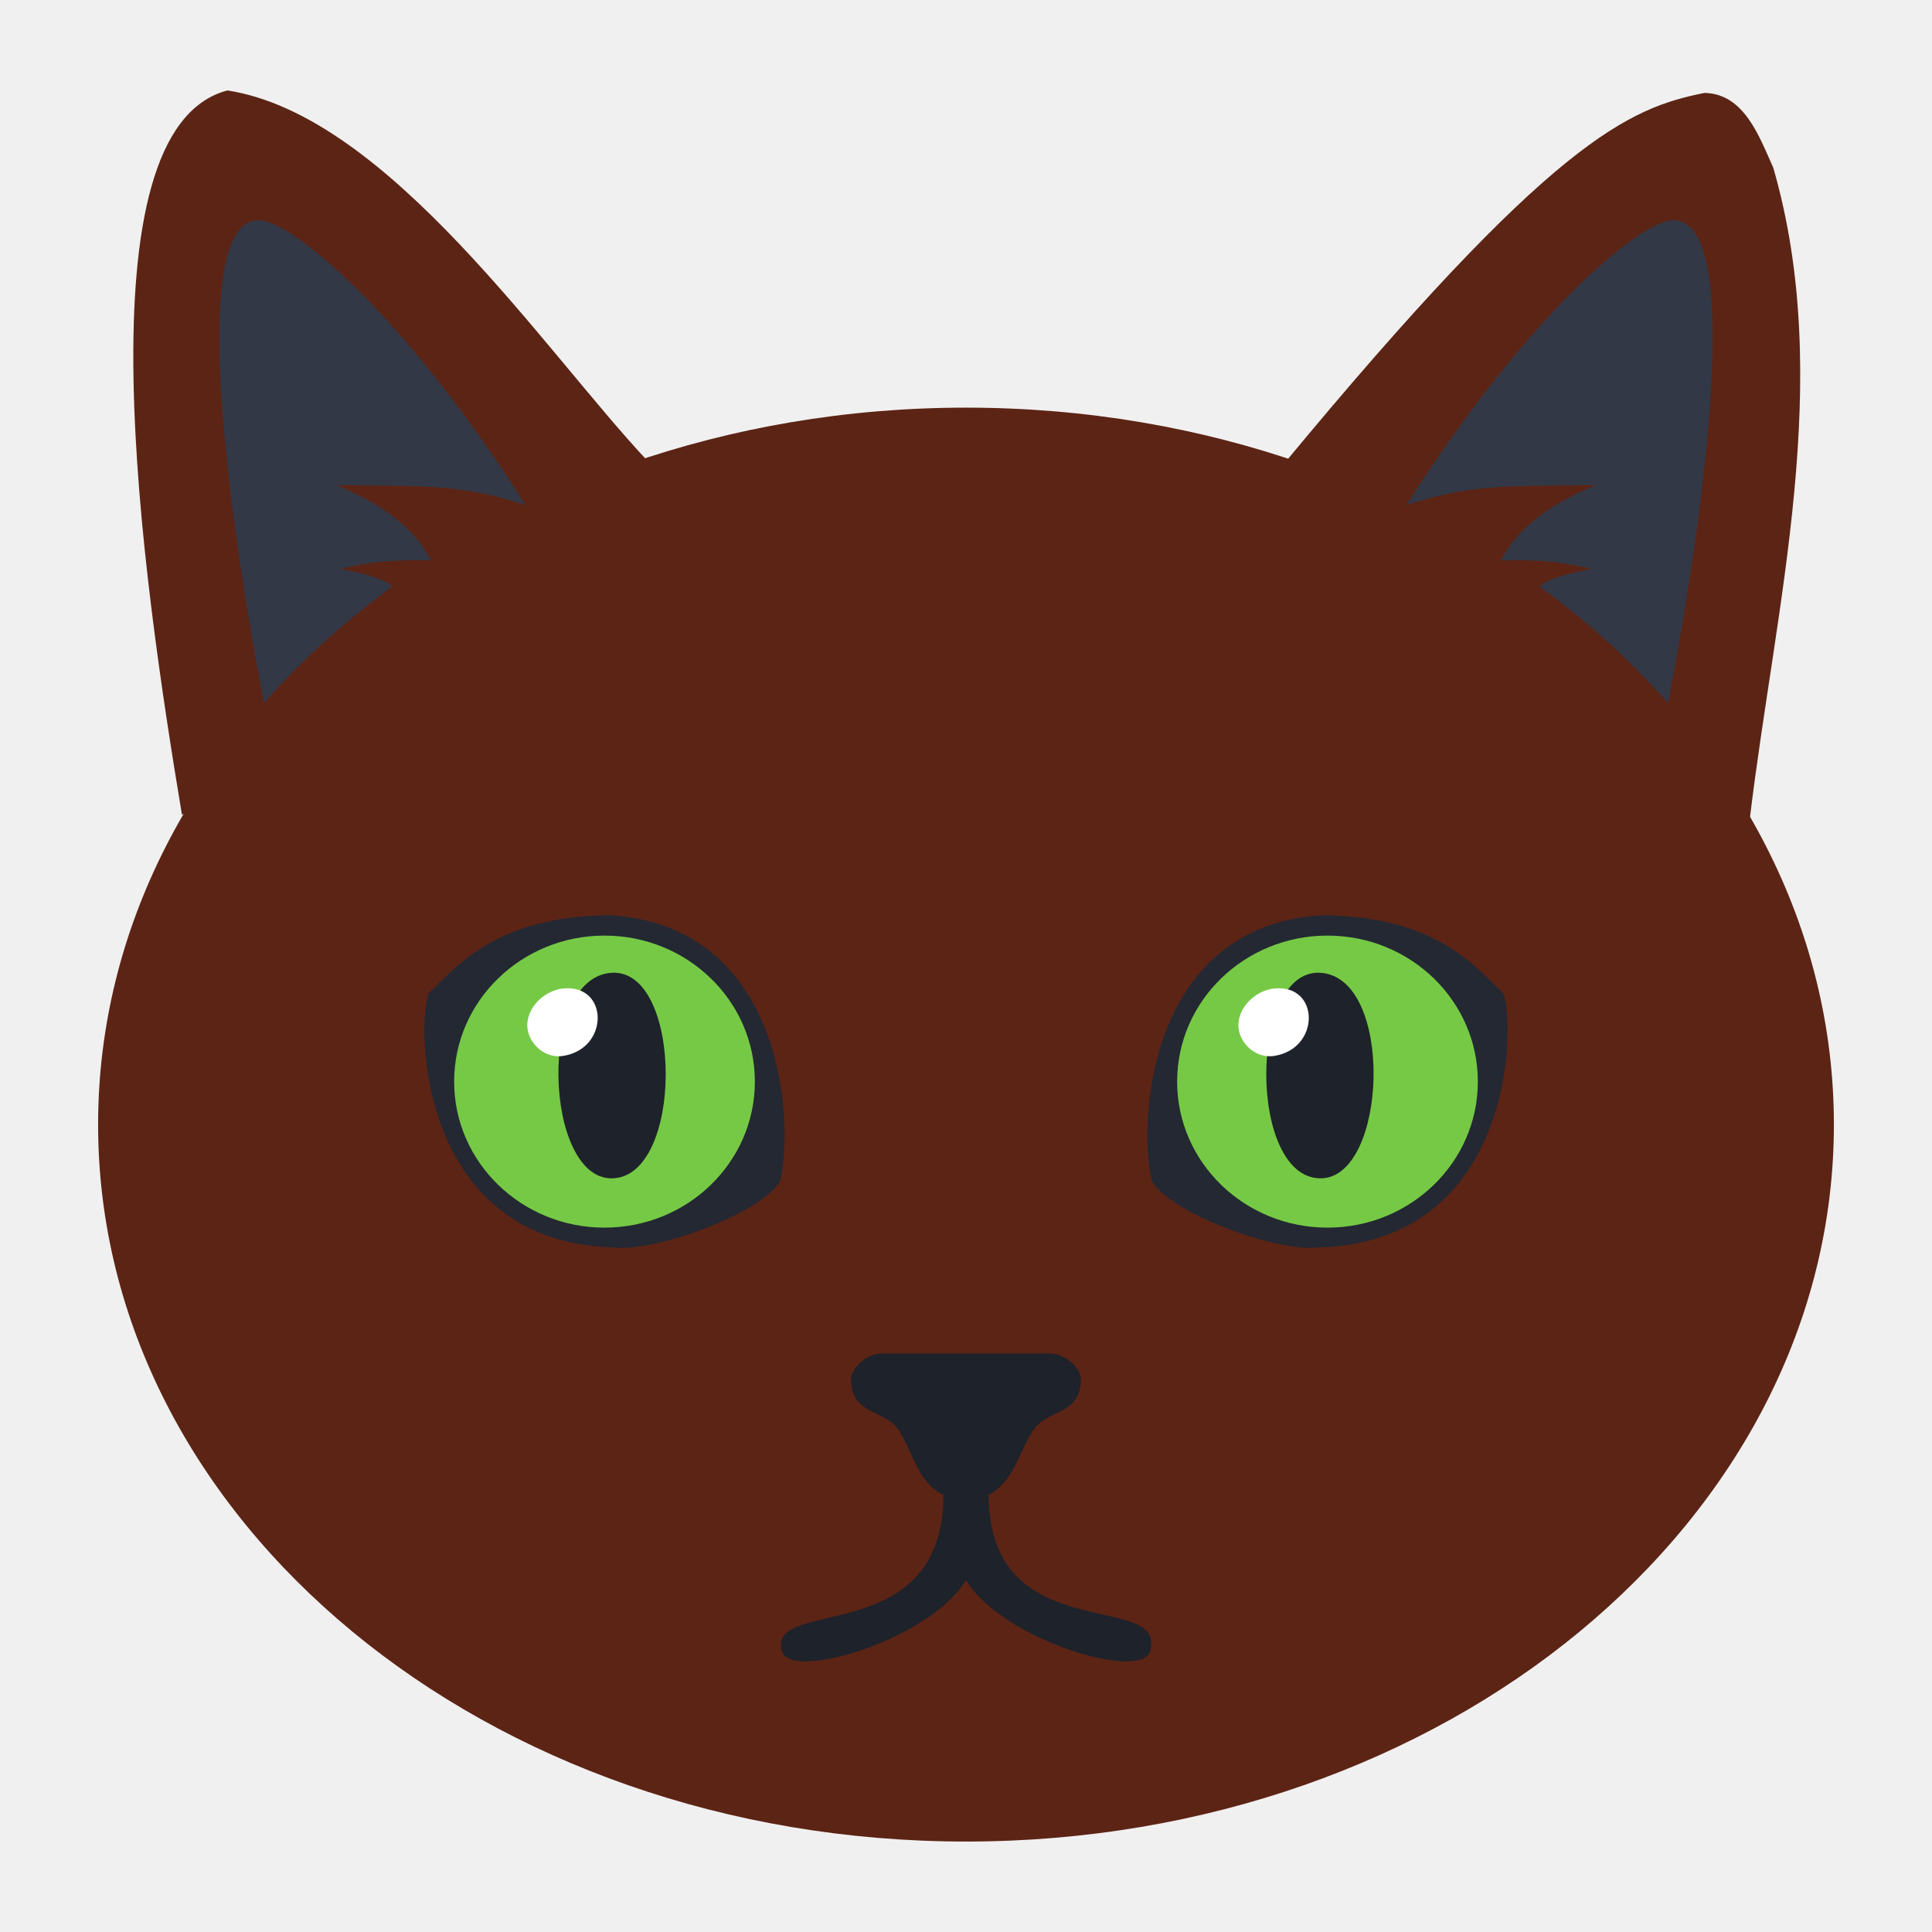
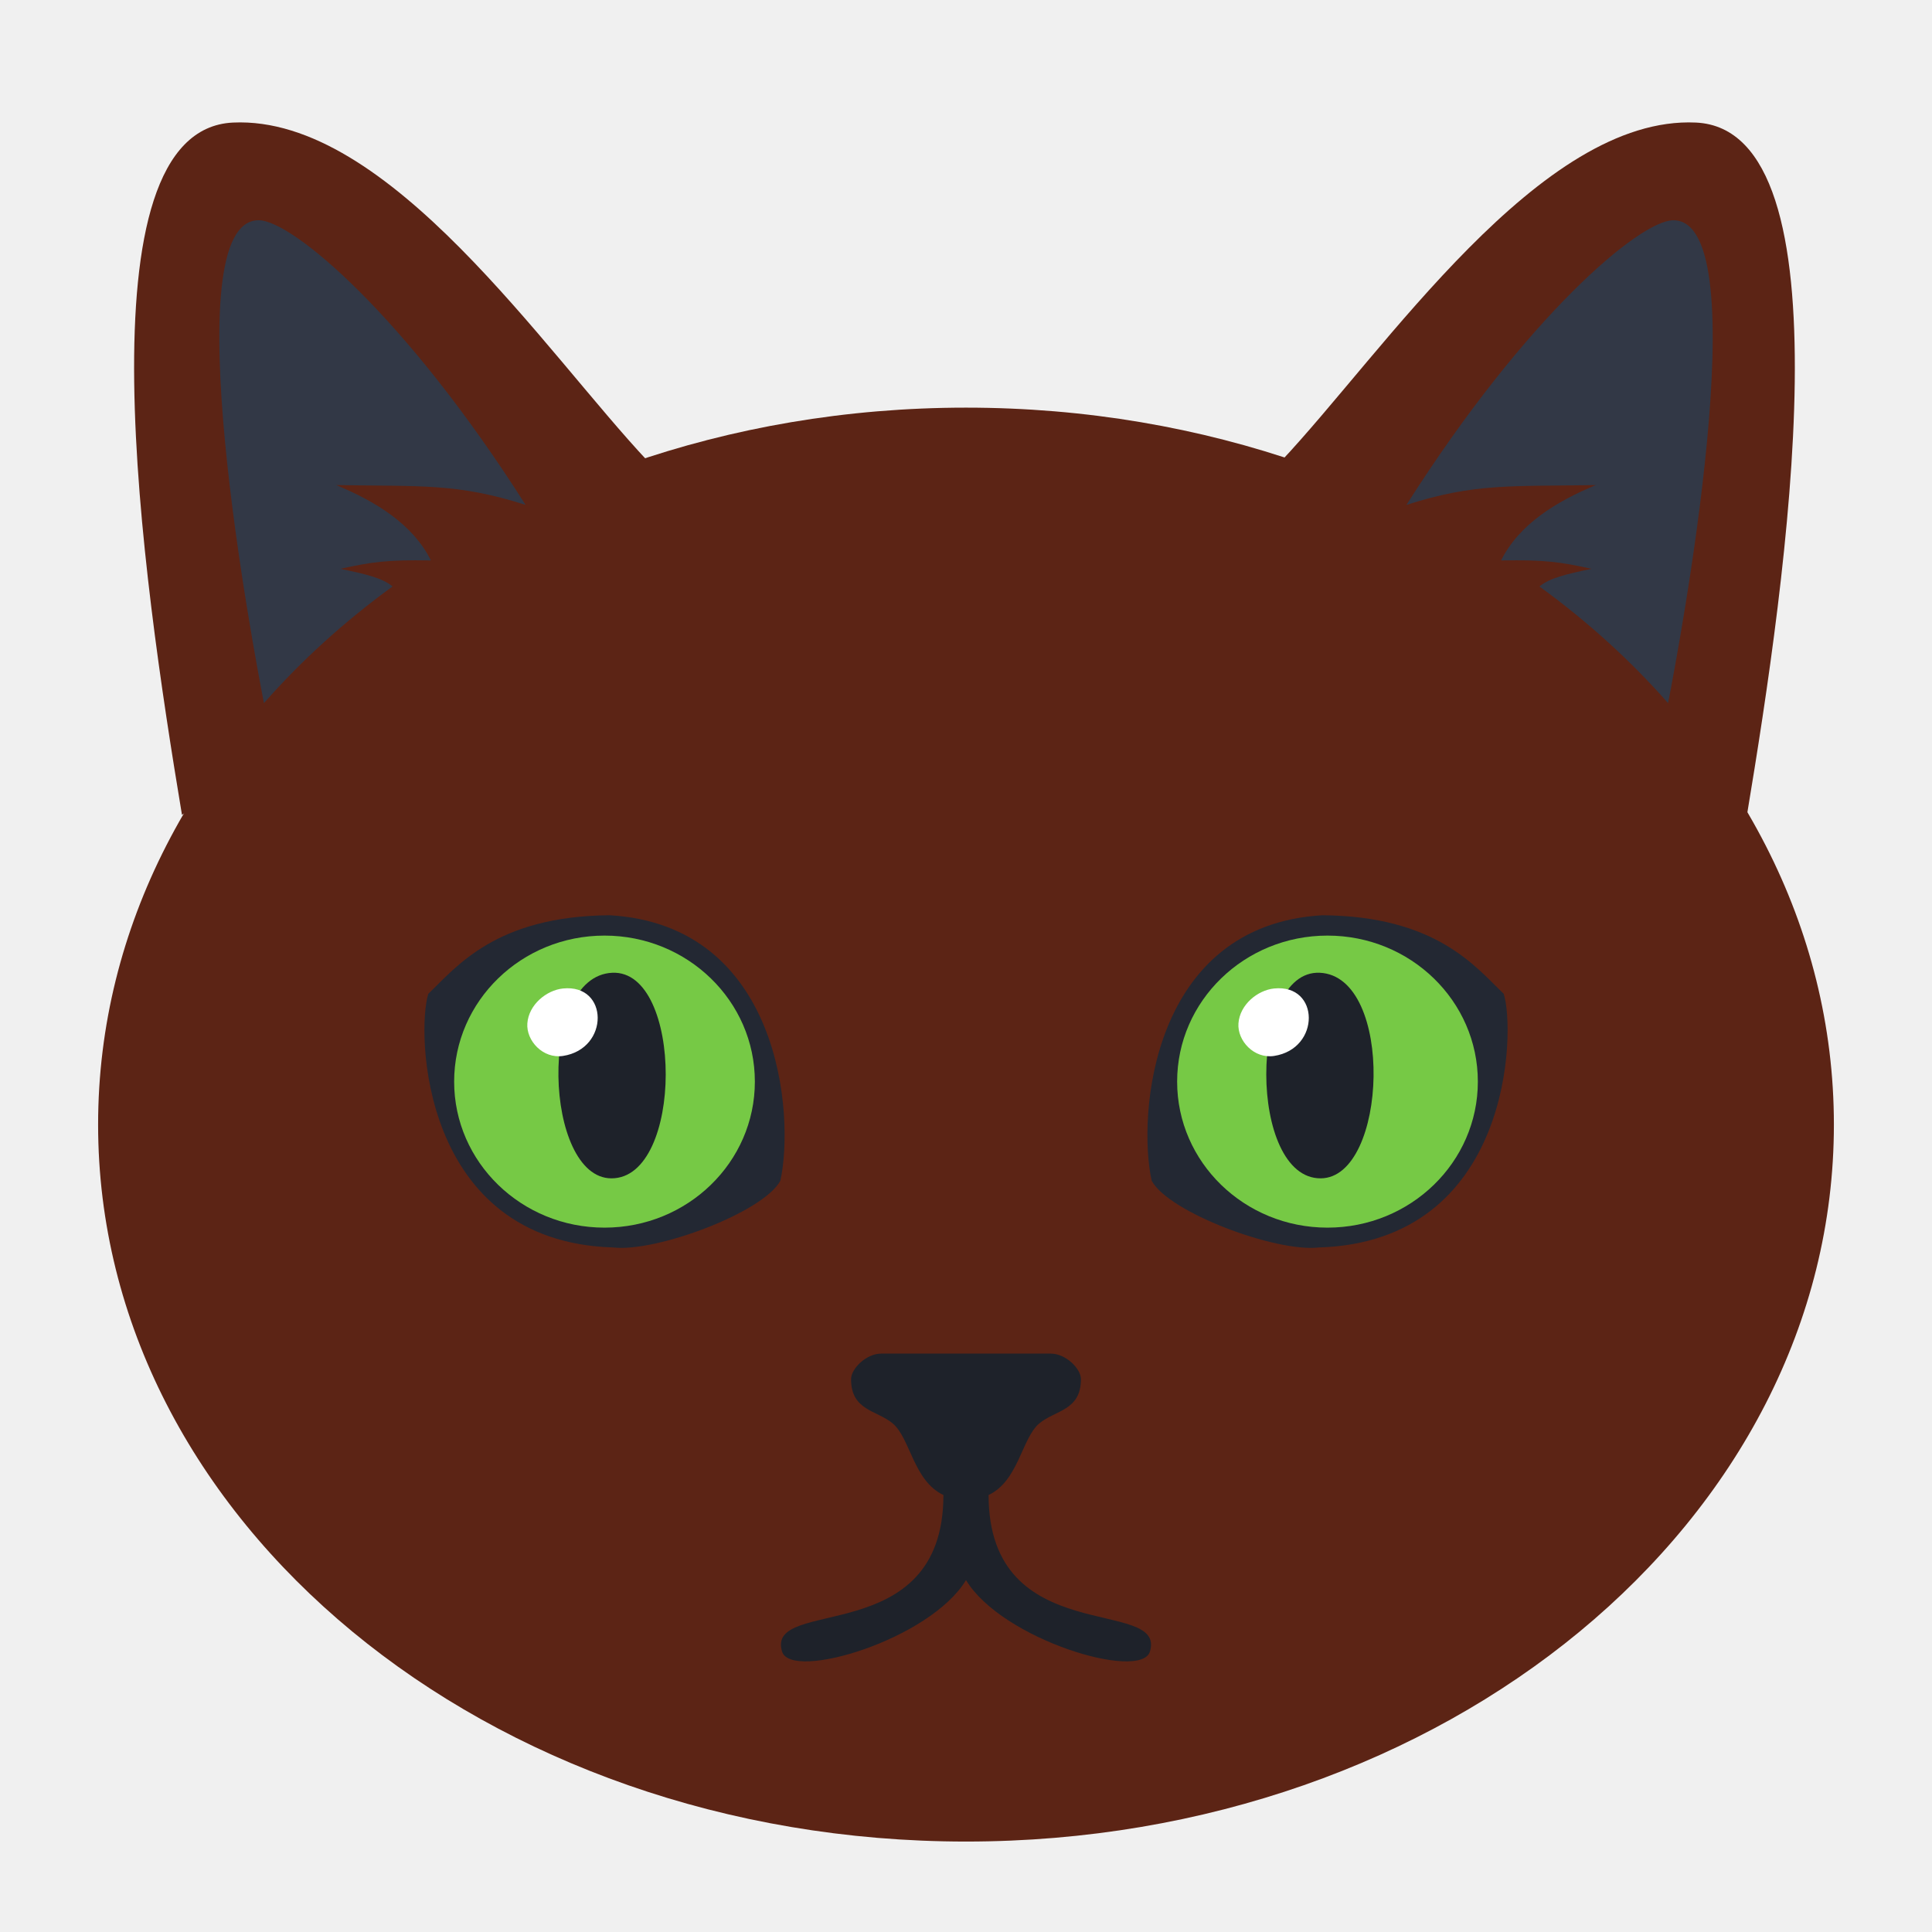
- <svg xmlns="http://www.w3.org/2000/svg" width="512" height="512" version="1.1" viewBox="0 0 512 512">
+ <svg xmlns="http://www.w3.org/2000/svg" width="512" height="512" version="1.1" viewBox="0 0 512 512" xml:space="preserve">
  <ellipse cx="256" cy="298.03" rx="230" ry="190" fill="#5c2415" />
-   <path d="m60.273 23.965c-39.817 10.444-22.552 128.92-12.049 191.98 43.905-28.142 83.651-60.325 123.64-93.529-27.528-29.209-68.819-91.854-111.6-98.449zm391.45 0.658c-20.139 4.022-40.339 12.322-111.6 98.451 38.518 34.746 81.192 63.94 123.64 93.529 6.787-56.442 22.425-115.92 6.176-172.15-3.637-8.03-7.63-19.642-18.225-19.828z" fill="#5c2415" />
-   <path d="m68.623 58.369c-23.088-0.298-1.282 114.62 1.326 127.96 18.606-21.148 42.296-38.896 69.586-52.135-32.009-50.505-62.071-75.712-70.913-75.826zm374.76 0v0.004c-8.835 0.114-38.89 25.301-70.913 75.826 27.29 13.239 50.98 30.987 69.586 52.135 2.611-13.353 24.413-128.26 1.326-127.96z" fill="#323846" />
-   <path d="m89.102 128.55c10.601 4.412 20.313 10.4 25.102 19.971-11.577-0.199-15.645 0.39-23.947 2.213 10.248 2.194 15.119 3.388 16.52 9.447l34.154-25.842c-19.171-6.393-28.742-5.396-51.828-5.789zm333.8 0c-23.086 0.393-32.657-0.604-51.828 5.789l34.154 25.842c1.4-6.058 6.268-7.253 16.52-9.447-8.206-1.802-12.272-2.414-23.947-2.213 4.789-9.571 14.501-15.559 25.102-19.971z" fill="#5c2415" />
-   <path d="m233.5 358.72c-3.903 0-7.959 3.968-7.959 6.773 0 8.392 6.853 8.197 11.055 11.744 4.648 3.924 5.464 15.194 13.418 18.957 0 41.097-47.204 26.768-42.759 41.482 2.379 7.875 39.237-3.139 48.746-18.938 9.509 15.798 46.367 26.812 48.746 18.938 4.998-16.547-42.671-0.284-42.746-41.519 7.672-3.804 8.801-15.033 13.404-18.92 4.202-3.548 11.055-3.352 11.055-11.744 0-2.805-4.056-6.773-7.959-6.773h-45.001" fill="#1e222a" />
+   <path d="m462.97 215.94c-43.905-28.142-83.651-60.325-123.64-93.529 27.528-29.209 68.819-91.854 110.11-89.93s24.03 120.4 13.526 183.46zm-414.75 0c43.905-28.142 83.651-60.325 123.64-93.529-27.528-29.209-68.819-91.854-110.11-89.93s-24.03 120.4-13.526 183.46z" fill="#5c2415" />
+   <path d="m68.623 58.367v2e-3c-23.088-0.298-1.282 114.62 1.326 127.96 9.974-11.337 21.409-21.696 34.076-30.908-2.633-2.237-7.041-3.246-13.768-4.686 8.272-1.817 12.339-2.407 23.82-2.215 0.031-0.02 0.062-0.04 0.094-0.061-4.8-9.534-14.491-15.506-25.068-19.908 22.416 0.381 32.089-0.548 50.182 5.25-31.916-50.243-61.843-75.32-70.662-75.434zm374.76 0.006c-8.813 0.115-38.733 25.169-70.66 75.426 18.09-5.797 27.765-4.867 50.18-5.248-10.579 4.403-20.273 10.374-25.072 19.91 0.029 0.019 0.059 0.04 0.088 0.059 11.585-0.195 15.652 0.419 23.83 2.215-6.731 1.441-11.142 2.449-13.773 4.688 12.669 9.213 24.107 19.574 34.082 30.912 2.611-13.353 24.413-128.26 1.326-127.96z" fill="#323846" />
+   <path d="m233.5 358.72c-3.903 0-7.959 3.968-7.959 6.773 0 8.392 6.853 8.197 11.055 11.744 4.648 3.924 5.464 15.194 13.418 18.957 0 41.097-47.204 26.768-42.759 41.482 2.379 7.875 39.237-3.139 48.746-18.938 9.509 15.799 46.367 26.813 48.746 18.938 4.445-14.714-42.759-0.385-42.759-41.482 7.954-3.763 8.77-15.033 13.418-18.957 4.202-3.547 11.055-3.352 11.055-11.744 0-2.805-4.056-6.773-7.959-6.773z" fill="#1e222a" />
  <path d="m161.53 242.55c-30.155 0.248-40.518 13.639-48.016 20.814-3.145 9.611-2.262 65.691 49.02 67.23 11.374 1.313 39.807-9.32 44.27-17.697 3.799-17.142 0.192-67.745-45.273-70.348zm188.95 0c-45.466 2.603-49.072 53.206-45.273 70.348 4.463 8.377 32.896 19.011 44.27 17.697 51.281-1.539 52.164-57.619 49.02-67.23-7.498-7.175-17.861-20.566-48.016-20.814z" fill="#232833" />
-   <ellipse cx="160.2" cy="286.64" rx="39.846" ry="38.697" fill="#76c945" />
-   <ellipse transform="scale(-1,1)" cx="-351.8" cy="286.64" rx="39.846" ry="38.697" fill="#76c945" />
+   <g fill="#76c945">
+     <ellipse cx="160.2" cy="286.64" rx="39.846" ry="38.697" />
+     <ellipse transform="scale(-1,1)" cx="-351.8" cy="286.64" rx="39.846" ry="38.697" />
+   </g>
  <path d="m162.28 257.79c-19.942 0.859-18.071 54.401-0.277 54.483 19.254 0.087 19.109-55.294 0.277-54.482zm187.44 0c-18.832-0.812-18.976 54.569 0.277 54.482 17.795-0.082 19.664-53.624-0.277-54.483z" fill="#1e222a" />
  <path d="m149.19 261.96c-4.323 0.443-9.076 4.253-9.438 9.25-0.331 4.581 4.13 9.433 9.438 8.625 12.368-1.884 12.178-19.124 0-17.875zm188.45 0c-4.323 0.443-9.076 4.253-9.438 9.25-0.331 4.581 4.13 9.433 9.438 8.625 12.368-1.884 12.178-19.124 0-17.875z" fill="#fff" />
</svg>
